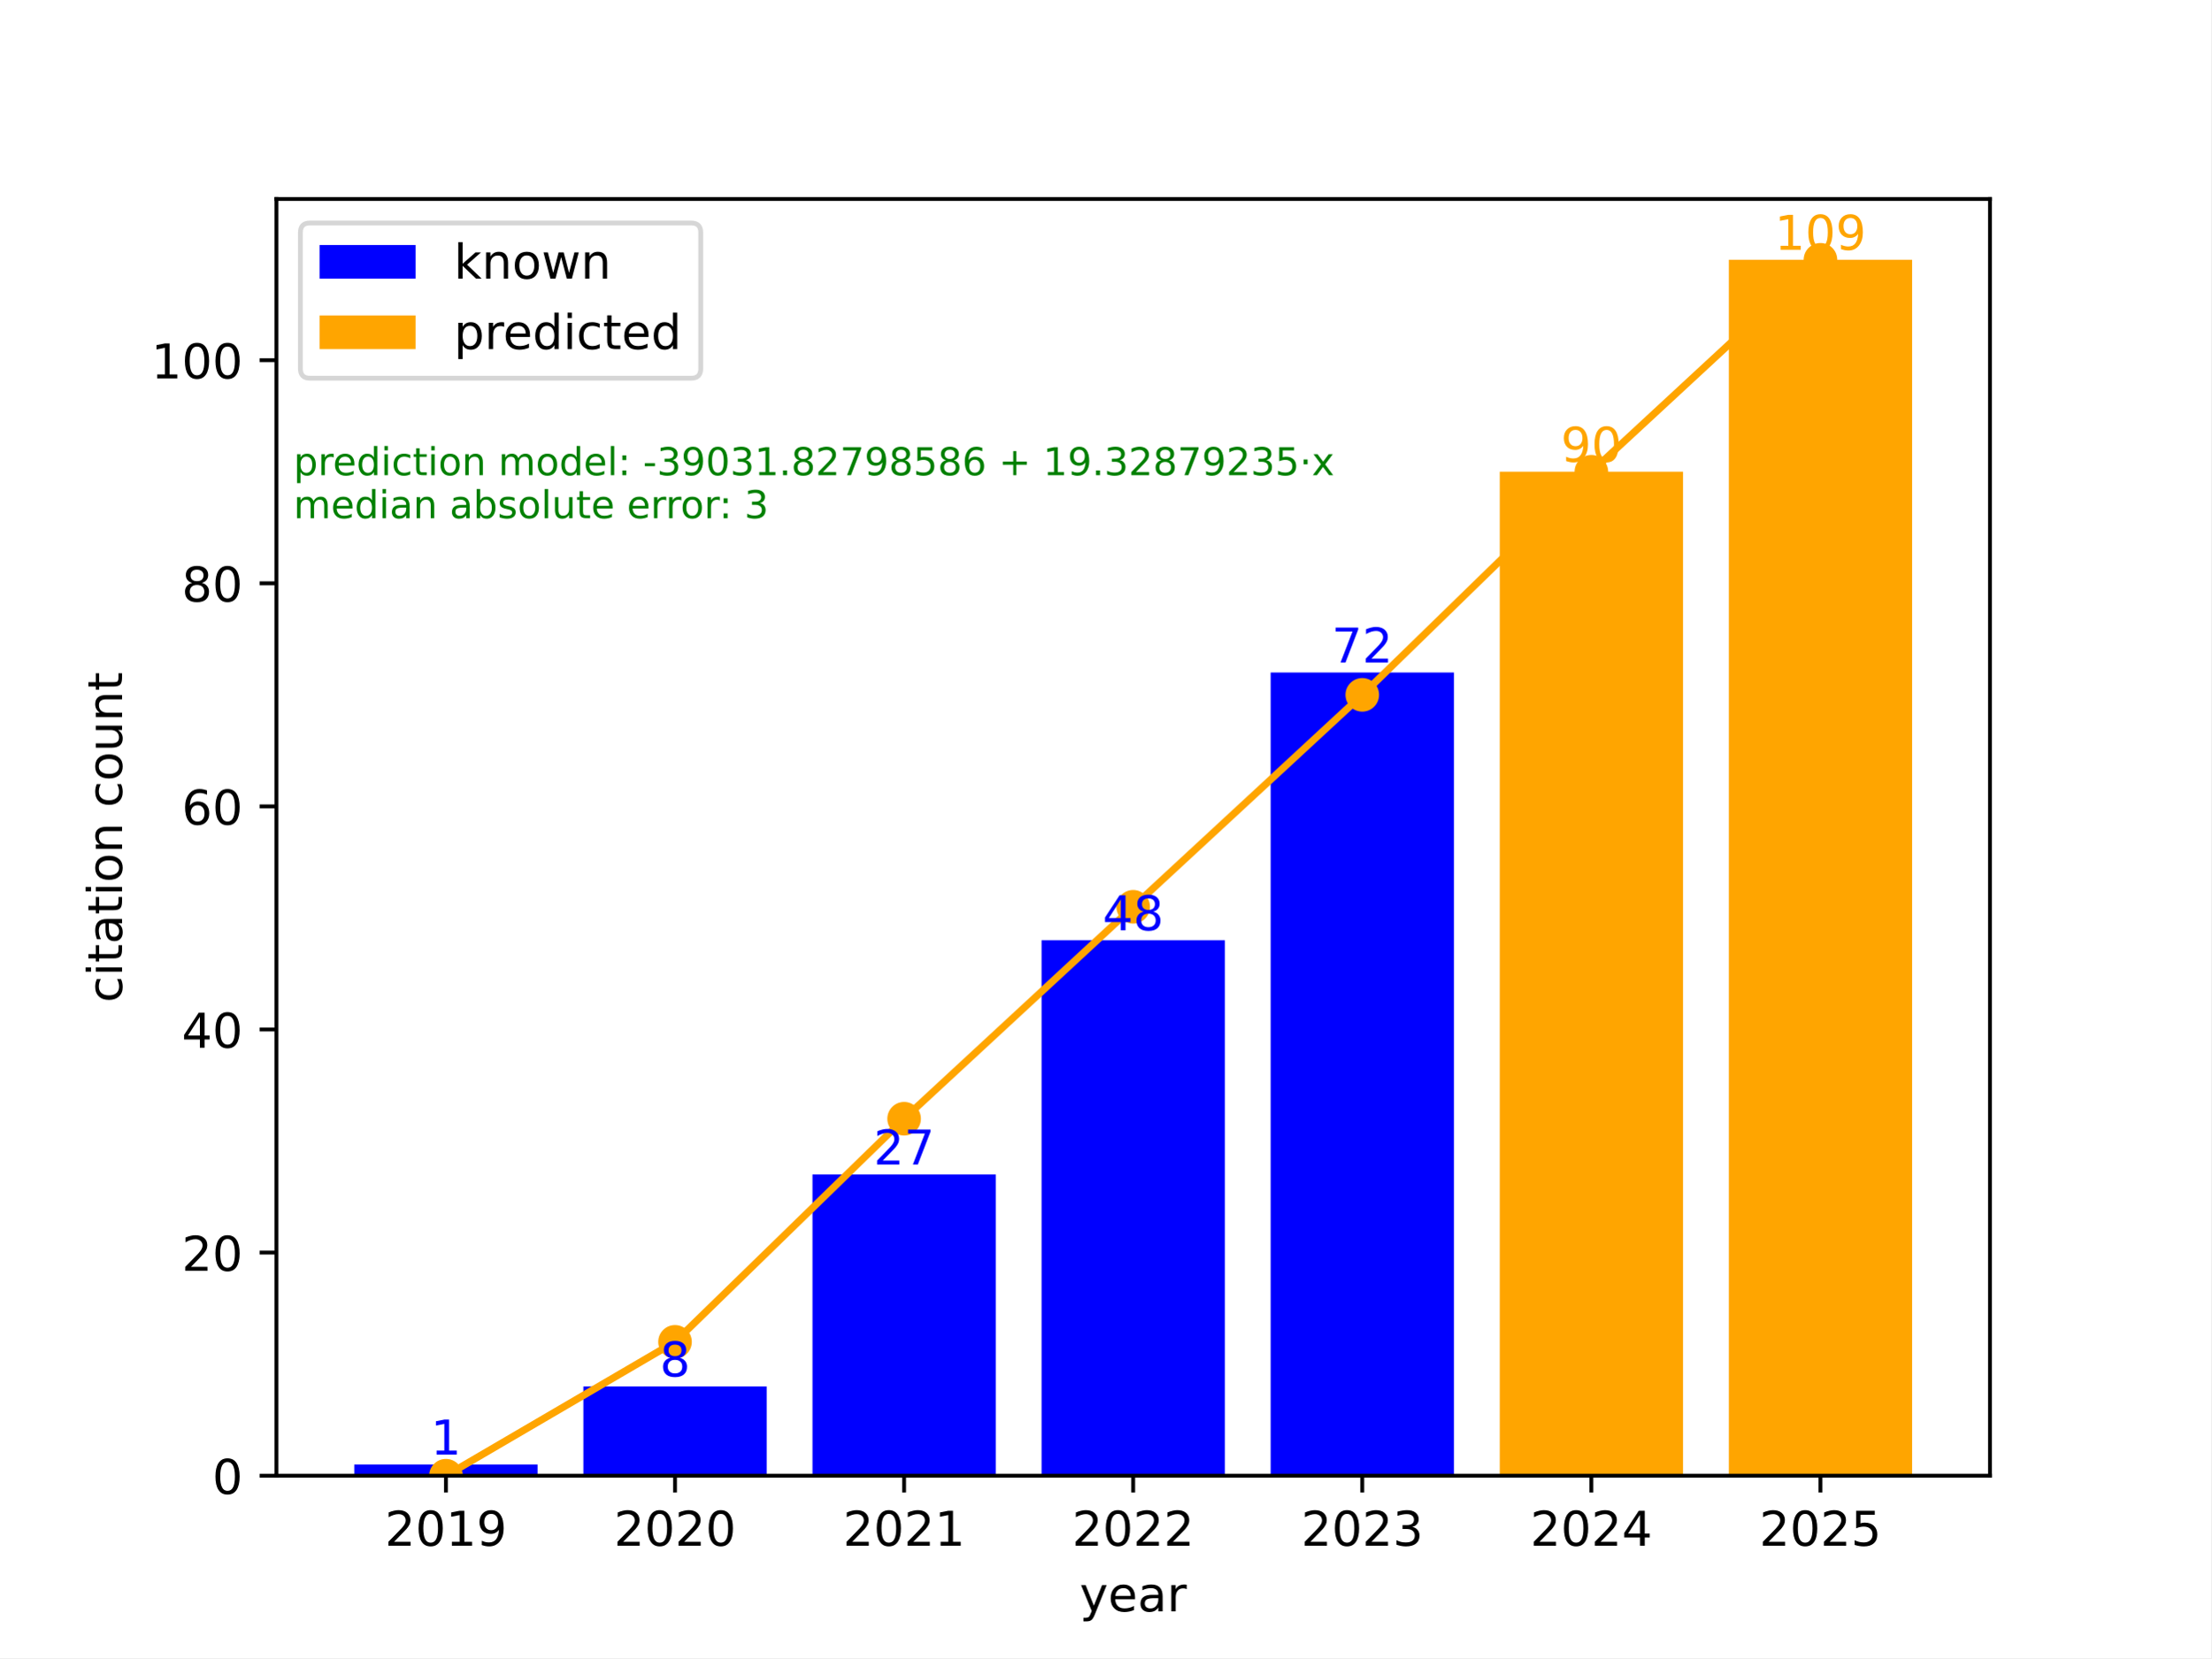
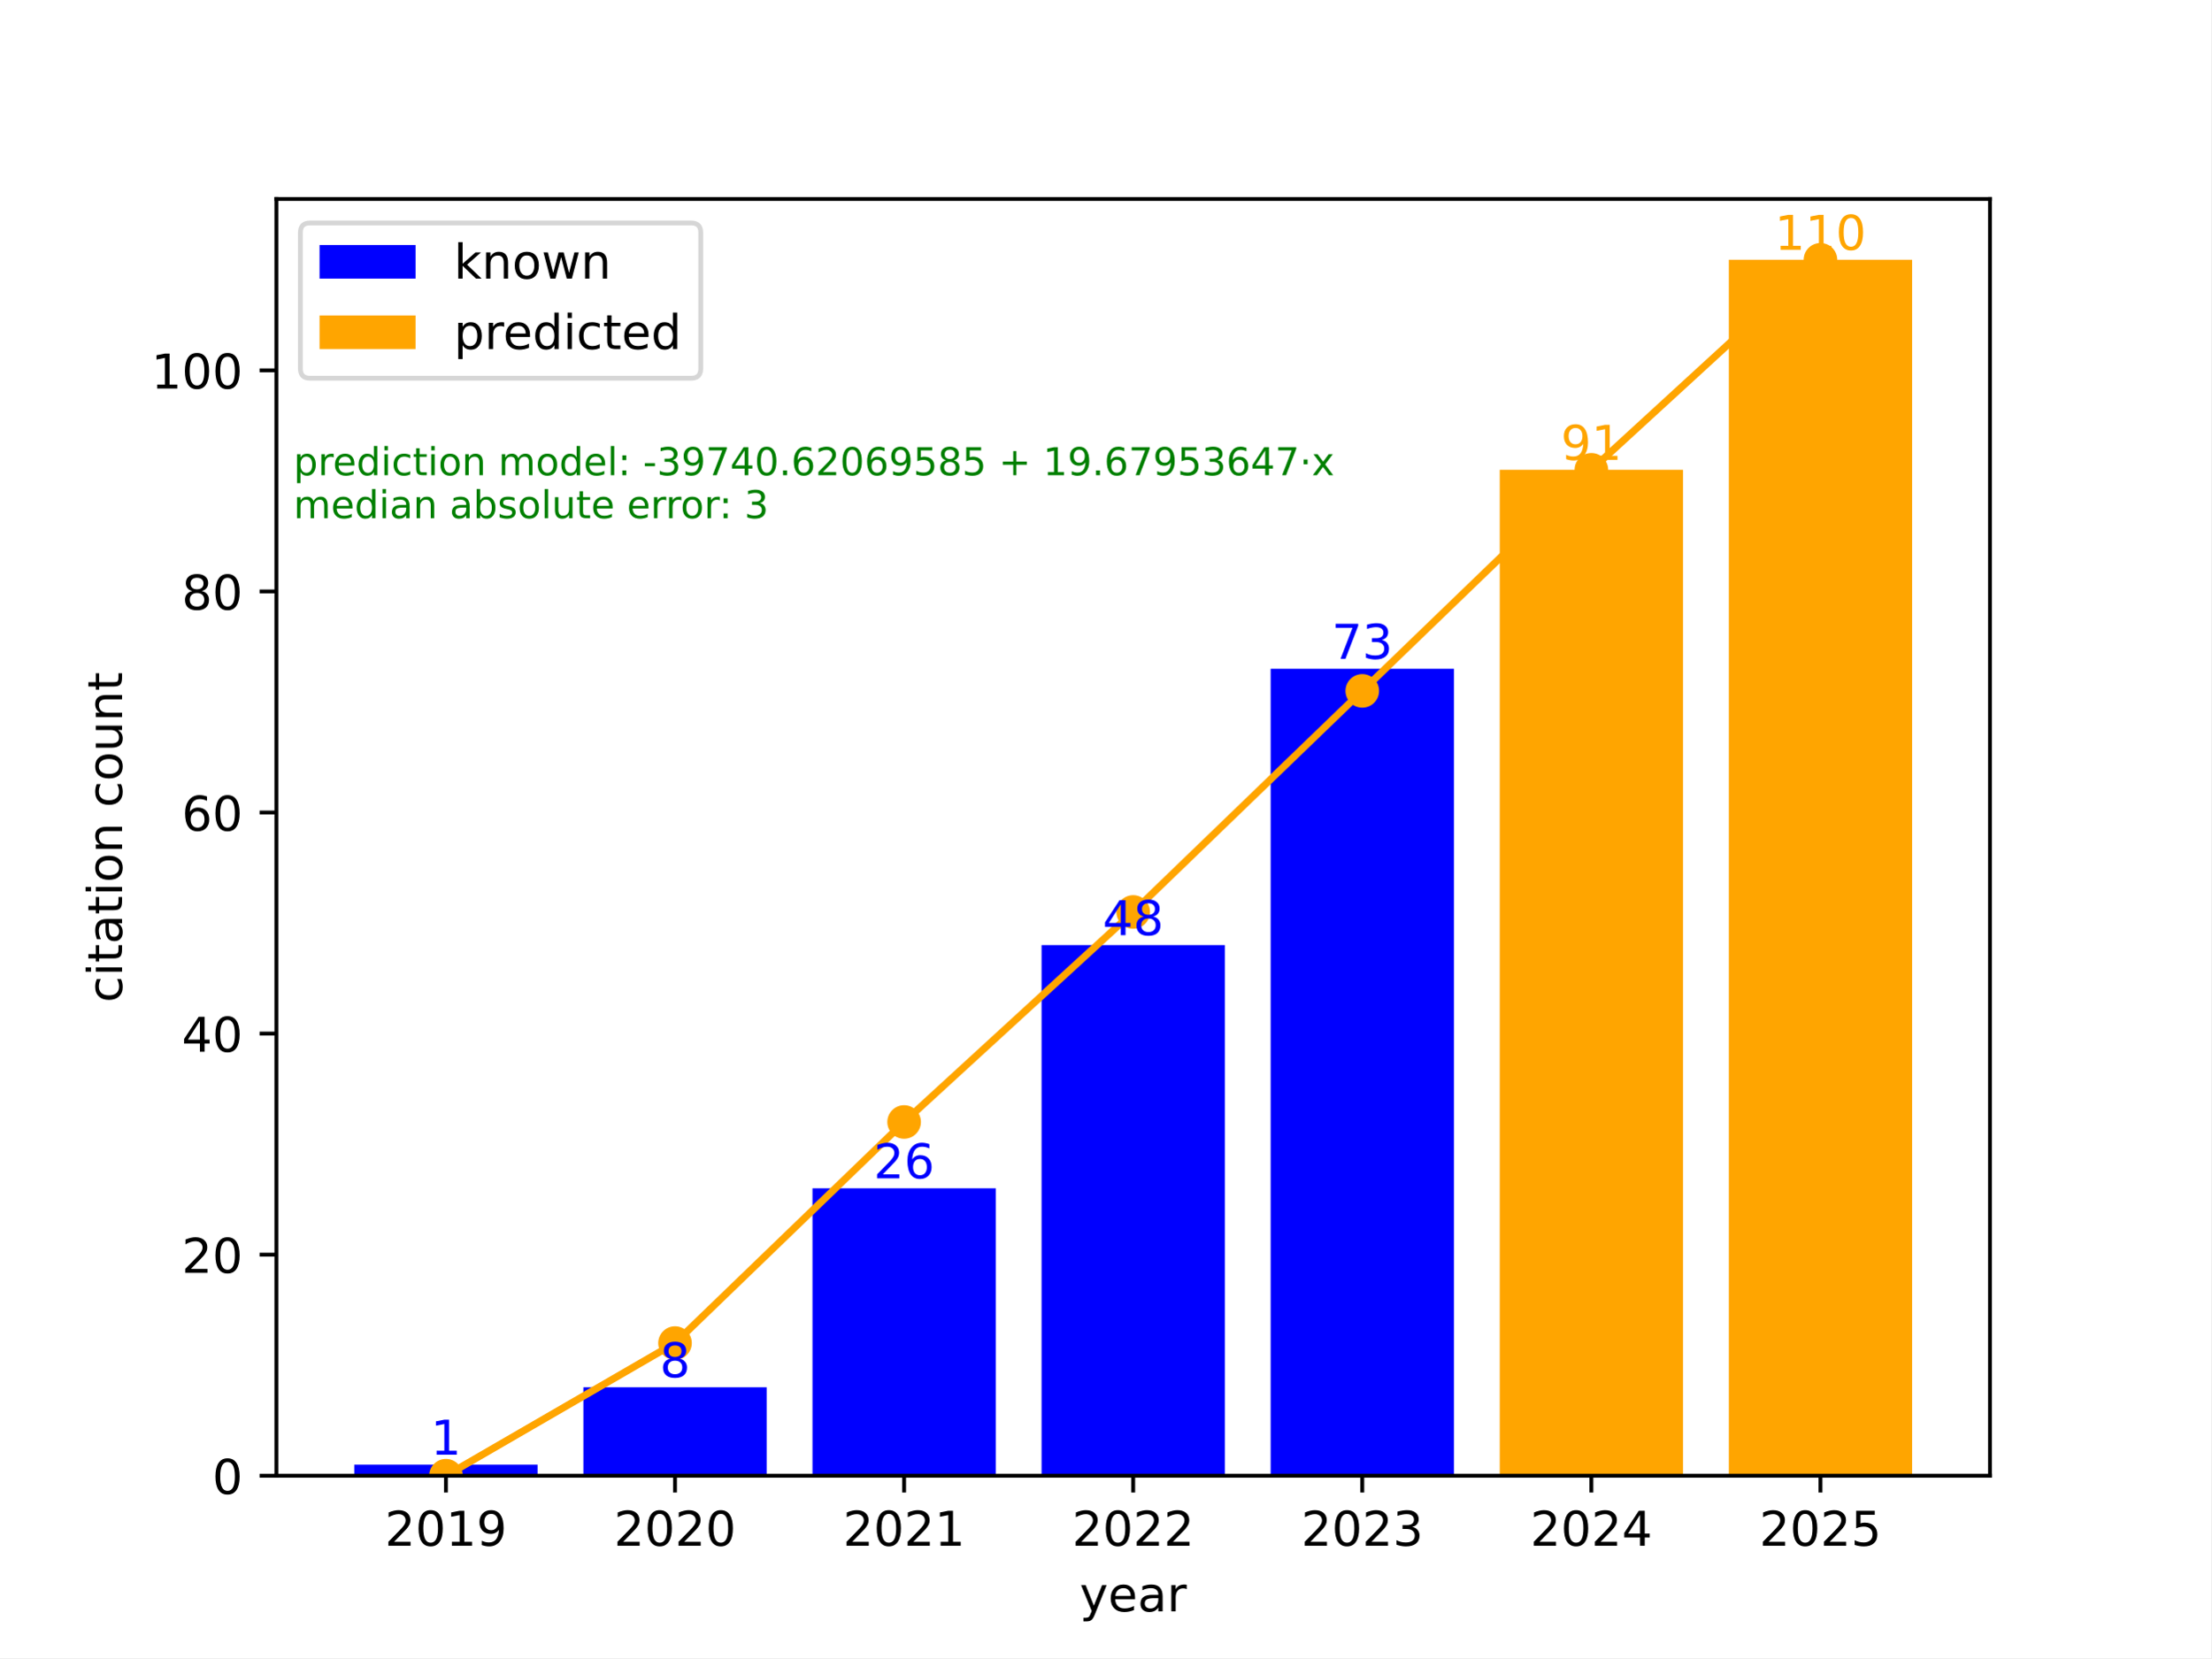
<svg xmlns="http://www.w3.org/2000/svg" xmlns:xlink="http://www.w3.org/1999/xlink" width="460.8pt" height="345.6pt" viewBox="0 0 460.8 345.6" version="1.1">
  <defs>
    <style type="text/css">*{stroke-linejoin: round; stroke-linecap: butt}</style>
  </defs>
  <g id="figure_1">
    <g id="patch_1">
      <path d="M 0 345.6  L 460.8 345.6  L 460.8 0  L 0 0  z " style="fill: #ffffff" />
    </g>
    <g id="axes_1">
      <g id="patch_2">
        <path d="M 57.6 307.584  L 414.72 307.584  L 414.72 41.472  L 57.6 41.472  z " style="fill: #ffffff" />
      </g>
      <g id="patch_3">
-         <path d="M 73.833 307.584  L 112.027 307.584  L 112.027 305.259  L 73.833 305.259  z " clip-path="url(#pd6f306b733)" style="fill: #0000ff" />
+         <path d="M 73.833 307.584  L 112.027 307.584  L 112.027 305.28  L 73.833 305.28  z " clip-path="url(#p1e20d4cf5f)" style="fill: #0000ff" />
      </g>
      <g id="patch_4">
-         <path d="M 121.576 307.584  L 159.771 307.584  L 159.771 288.983  L 121.576 288.983  z " clip-path="url(#pd6f306b733)" style="fill: #0000ff" />
+         <path d="M 121.576 307.584  L 159.771 307.584  L 159.771 289.152  L 121.576 289.152  z " clip-path="url(#p1e20d4cf5f)" style="fill: #0000ff" />
      </g>
      <g id="patch_5">
-         <path d="M 169.319 307.584  L 207.514 307.584  L 207.514 244.805  L 169.319 244.805  z " clip-path="url(#pd6f306b733)" style="fill: #0000ff" />
+         <path d="M 169.319 307.584  L 207.514 307.584  L 207.514 247.68  L 169.319 247.68  z " clip-path="url(#p1e20d4cf5f)" style="fill: #0000ff" />
      </g>
      <g id="patch_6">
-         <path d="M 217.063 307.584  L 255.257 307.584  L 255.257 195.977  L 217.063 195.977  z " clip-path="url(#pd6f306b733)" style="fill: #0000ff" />
+         <path d="M 217.063 307.584  L 255.257 307.584  L 255.257 196.992  L 217.063 196.992  z " clip-path="url(#p1e20d4cf5f)" style="fill: #0000ff" />
      </g>
      <g id="patch_7">
-         <path d="M 264.806 307.584  L 303.001 307.584  L 303.001 140.174  L 264.806 140.174  z " clip-path="url(#pd6f306b733)" style="fill: #0000ff" />
+         <path d="M 264.806 307.584  L 303.001 307.584  L 303.001 139.392  L 264.806 139.392  z " clip-path="url(#p1e20d4cf5f)" style="fill: #0000ff" />
      </g>
      <g id="patch_8">
-         <path d="M 312.549 307.584  L 350.744 307.584  L 350.744 98.322  L 312.549 98.322  z " clip-path="url(#pd6f306b733)" style="fill: #ffa500" />
+         <path d="M 312.549 307.584  L 350.744 307.584  L 350.744 97.92  L 312.549 97.92  z " clip-path="url(#p1e20d4cf5f)" style="fill: #ffa500" />
      </g>
      <g id="patch_9">
-         <path d="M 360.293 307.584  L 398.487 307.584  L 398.487 54.144  L 360.293 54.144  z " clip-path="url(#pd6f306b733)" style="fill: #ffa500" />
+         <path d="M 360.293 307.584  L 398.487 307.584  L 398.487 54.144  L 360.293 54.144  z " clip-path="url(#p1e20d4cf5f)" style="fill: #ffa500" />
      </g>
      <g id="PathCollection_1">
        <defs>
-           <path id="m72370eea76" d="M 0 3  C 0.796 3 1.559 2.684 2.121 2.121  C 2.684 1.559 3 0.796 3 0  C 3 -0.796 2.684 -1.559 2.121 -2.121  C 1.559 -2.684 0.796 -3 0 -3  C -0.796 -3 -1.559 -2.684 -2.121 -2.121  C -2.684 -1.559 -3 -0.796 -3 0  C -3 0.796 -2.684 1.559 -2.121 2.121  C -1.559 2.684 -0.796 3 0 3  z " style="stroke: #ffa500" />
+           <path id="m27662191f9" d="M 0 3  C 0.796 3 1.559 2.684 2.121 2.121  C 2.684 1.559 3 0.796 3 0  C 3 -0.796 2.684 -1.559 2.121 -2.121  C 1.559 -2.684 0.796 -3 0 -3  C -0.796 -3 -1.559 -2.684 -2.121 -2.121  C -2.684 -1.559 -3 -0.796 -3 0  C -3 0.796 -2.684 1.559 -2.121 2.121  C -1.559 2.684 -0.796 3 0 3  z " style="stroke: #ffa500" />
        </defs>
-         <g clip-path="url(#pd6f306b733)">
-           <use xlink:href="#m72370eea76" x="92.93" y="307.584" style="fill: #ffa500; stroke: #ffa500" />
-           <use xlink:href="#m72370eea76" x="140.673" y="279.682" style="fill: #ffa500; stroke: #ffa500" />
-           <use xlink:href="#m72370eea76" x="188.417" y="233.18" style="fill: #ffa500; stroke: #ffa500" />
-           <use xlink:href="#m72370eea76" x="236.16" y="189.002" style="fill: #ffa500; stroke: #ffa500" />
-           <use xlink:href="#m72370eea76" x="283.903" y="144.824" style="fill: #ffa500; stroke: #ffa500" />
-           <use xlink:href="#m72370eea76" x="331.647" y="98.322" style="fill: #ffa500; stroke: #ffa500" />
-           <use xlink:href="#m72370eea76" x="379.39" y="54.144" style="fill: #ffa500; stroke: #ffa500" />
+         <g clip-path="url(#p1e20d4cf5f)">
+           <use xlink:href="#m27662191f9" x="92.93" y="307.584" style="fill: #ffa500; stroke: #ffa500" />
+           <use xlink:href="#m27662191f9" x="140.673" y="279.936" style="fill: #ffa500; stroke: #ffa500" />
+           <use xlink:href="#m27662191f9" x="188.417" y="233.856" style="fill: #ffa500; stroke: #ffa500" />
+           <use xlink:href="#m27662191f9" x="236.16" y="190.08" style="fill: #ffa500; stroke: #ffa500" />
+           <use xlink:href="#m27662191f9" x="283.903" y="144" style="fill: #ffa500; stroke: #ffa500" />
+           <use xlink:href="#m27662191f9" x="331.647" y="97.92" style="fill: #ffa500; stroke: #ffa500" />
+           <use xlink:href="#m27662191f9" x="379.39" y="54.144" style="fill: #ffa500; stroke: #ffa500" />
        </g>
      </g>
      <g id="matplotlib.axis_1">
        <g id="xtick_1">
          <g id="line2d_1">
            <defs>
-               <path id="m2188c0ad9b" d="M 0 0  L 0 3.5  " style="stroke: #000000; stroke-width: 0.8" />
+               <path id="m9b0acb7025" d="M 0 0  L 0 3.5  " style="stroke: #000000; stroke-width: 0.8" />
            </defs>
            <g>
-               <use xlink:href="#m2188c0ad9b" x="92.93" y="307.584" style="stroke: #000000; stroke-width: 0.8" />
+               <use xlink:href="#m9b0acb7025" x="92.93" y="307.584" style="stroke: #000000; stroke-width: 0.8" />
            </g>
          </g>
          <g id="text_1">
            <g transform="translate(80.20505 322.1824) scale(0.1 -0.1)">
              <defs>
                <path id="DejaVuSans-32" d="M 1228 531  L 3431 531  L 3431 0  L 469 0  L 469 531  Q 828 903 1448 1529  Q 2069 2156 2228 2338  Q 2531 2678 2651 2914  Q 2772 3150 2772 3378  Q 2772 3750 2511 3984  Q 2250 4219 1831 4219  Q 1534 4219 1204 4116  Q 875 4013 500 3803  L 500 4441  Q 881 4594 1212 4672  Q 1544 4750 1819 4750  Q 2544 4750 2975 4387  Q 3406 4025 3406 3419  Q 3406 3131 3298 2873  Q 3191 2616 2906 2266  Q 2828 2175 2409 1742  Q 1991 1309 1228 531  z " transform="scale(0.015625)" />
                <path id="DejaVuSans-30" d="M 2034 4250  Q 1547 4250 1301 3770  Q 1056 3291 1056 2328  Q 1056 1369 1301 889  Q 1547 409 2034 409  Q 2525 409 2770 889  Q 3016 1369 3016 2328  Q 3016 3291 2770 3770  Q 2525 4250 2034 4250  z M 2034 4750  Q 2819 4750 3233 4129  Q 3647 3509 3647 2328  Q 3647 1150 3233 529  Q 2819 -91 2034 -91  Q 1250 -91 836 529  Q 422 1150 422 2328  Q 422 3509 836 4129  Q 1250 4750 2034 4750  z " transform="scale(0.015625)" />
                <path id="DejaVuSans-31" d="M 794 531  L 1825 531  L 1825 4091  L 703 3866  L 703 4441  L 1819 4666  L 2450 4666  L 2450 531  L 3481 531  L 3481 0  L 794 0  L 794 531  z " transform="scale(0.015625)" />
                <path id="DejaVuSans-39" d="M 703 97  L 703 672  Q 941 559 1184 500  Q 1428 441 1663 441  Q 2288 441 2617 861  Q 2947 1281 2994 2138  Q 2813 1869 2534 1725  Q 2256 1581 1919 1581  Q 1219 1581 811 2004  Q 403 2428 403 3163  Q 403 3881 828 4315  Q 1253 4750 1959 4750  Q 2769 4750 3195 4129  Q 3622 3509 3622 2328  Q 3622 1225 3098 567  Q 2575 -91 1691 -91  Q 1453 -91 1209 -44  Q 966 3 703 97  z M 1959 2075  Q 2384 2075 2632 2365  Q 2881 2656 2881 3163  Q 2881 3666 2632 3958  Q 2384 4250 1959 4250  Q 1534 4250 1286 3958  Q 1038 3666 1038 3163  Q 1038 2656 1286 2365  Q 1534 2075 1959 2075  z " transform="scale(0.015625)" />
              </defs>
              <use xlink:href="#DejaVuSans-32" />
              <use xlink:href="#DejaVuSans-30" x="63.623" />
              <use xlink:href="#DejaVuSans-31" x="127.246" />
              <use xlink:href="#DejaVuSans-39" x="190.869" />
            </g>
          </g>
        </g>
        <g id="xtick_2">
          <g id="line2d_2">
            <g>
-               <use xlink:href="#m2188c0ad9b" x="140.673" y="307.584" style="stroke: #000000; stroke-width: 0.8" />
+               <use xlink:href="#m9b0acb7025" x="140.673" y="307.584" style="stroke: #000000; stroke-width: 0.8" />
            </g>
          </g>
          <g id="text_2">
            <g transform="translate(127.9484 322.1824) scale(0.1 -0.1)">
              <use xlink:href="#DejaVuSans-32" />
              <use xlink:href="#DejaVuSans-30" x="63.623" />
              <use xlink:href="#DejaVuSans-32" x="127.246" />
              <use xlink:href="#DejaVuSans-30" x="190.869" />
            </g>
          </g>
        </g>
        <g id="xtick_3">
          <g id="line2d_3">
            <g>
-               <use xlink:href="#m2188c0ad9b" x="188.417" y="307.584" style="stroke: #000000; stroke-width: 0.8" />
+               <use xlink:href="#m9b0acb7025" x="188.417" y="307.584" style="stroke: #000000; stroke-width: 0.8" />
            </g>
          </g>
          <g id="text_3">
            <g transform="translate(175.6917 322.1824) scale(0.1 -0.1)">
              <use xlink:href="#DejaVuSans-32" />
              <use xlink:href="#DejaVuSans-30" x="63.623" />
              <use xlink:href="#DejaVuSans-32" x="127.246" />
              <use xlink:href="#DejaVuSans-31" x="190.869" />
            </g>
          </g>
        </g>
        <g id="xtick_4">
          <g id="line2d_4">
            <g>
-               <use xlink:href="#m2188c0ad9b" x="236.16" y="307.584" style="stroke: #000000; stroke-width: 0.8" />
+               <use xlink:href="#m9b0acb7025" x="236.16" y="307.584" style="stroke: #000000; stroke-width: 0.8" />
            </g>
          </g>
          <g id="text_4">
            <g transform="translate(223.435 322.1824) scale(0.1 -0.1)">
              <use xlink:href="#DejaVuSans-32" />
              <use xlink:href="#DejaVuSans-30" x="63.623" />
              <use xlink:href="#DejaVuSans-32" x="127.246" />
              <use xlink:href="#DejaVuSans-32" x="190.869" />
            </g>
          </g>
        </g>
        <g id="xtick_5">
          <g id="line2d_5">
            <g>
-               <use xlink:href="#m2188c0ad9b" x="283.903" y="307.584" style="stroke: #000000; stroke-width: 0.8" />
+               <use xlink:href="#m9b0acb7025" x="283.903" y="307.584" style="stroke: #000000; stroke-width: 0.8" />
            </g>
          </g>
          <g id="text_5">
            <g transform="translate(271.1783 322.1824) scale(0.1 -0.1)">
              <defs>
                <path id="DejaVuSans-33" d="M 2597 2516  Q 3050 2419 3304 2112  Q 3559 1806 3559 1356  Q 3559 666 3084 287  Q 2609 -91 1734 -91  Q 1441 -91 1130 -33  Q 819 25 488 141  L 488 750  Q 750 597 1062 519  Q 1375 441 1716 441  Q 2309 441 2620 675  Q 2931 909 2931 1356  Q 2931 1769 2642 2001  Q 2353 2234 1838 2234  L 1294 2234  L 1294 2753  L 1863 2753  Q 2328 2753 2575 2939  Q 2822 3125 2822 3475  Q 2822 3834 2567 4026  Q 2313 4219 1838 4219  Q 1578 4219 1281 4162  Q 984 4106 628 3988  L 628 4550  Q 988 4650 1302 4700  Q 1616 4750 1894 4750  Q 2613 4750 3031 4423  Q 3450 4097 3450 3541  Q 3450 3153 3228 2886  Q 3006 2619 2597 2516  z " transform="scale(0.015625)" />
              </defs>
              <use xlink:href="#DejaVuSans-32" />
              <use xlink:href="#DejaVuSans-30" x="63.623" />
              <use xlink:href="#DejaVuSans-32" x="127.246" />
              <use xlink:href="#DejaVuSans-33" x="190.869" />
            </g>
          </g>
        </g>
        <g id="xtick_6">
          <g id="line2d_6">
            <g>
-               <use xlink:href="#m2188c0ad9b" x="331.647" y="307.584" style="stroke: #000000; stroke-width: 0.8" />
+               <use xlink:href="#m9b0acb7025" x="331.647" y="307.584" style="stroke: #000000; stroke-width: 0.8" />
            </g>
          </g>
          <g id="text_6">
            <g transform="translate(318.9216 322.1824) scale(0.1 -0.1)">
              <defs>
                <path id="DejaVuSans-34" d="M 2419 4116  L 825 1625  L 2419 1625  L 2419 4116  z M 2253 4666  L 3047 4666  L 3047 1625  L 3713 1625  L 3713 1100  L 3047 1100  L 3047 0  L 2419 0  L 2419 1100  L 313 1100  L 313 1709  L 2253 4666  z " transform="scale(0.015625)" />
              </defs>
              <use xlink:href="#DejaVuSans-32" />
              <use xlink:href="#DejaVuSans-30" x="63.623" />
              <use xlink:href="#DejaVuSans-32" x="127.246" />
              <use xlink:href="#DejaVuSans-34" x="190.869" />
            </g>
          </g>
        </g>
        <g id="xtick_7">
          <g id="line2d_7">
            <g>
-               <use xlink:href="#m2188c0ad9b" x="379.39" y="307.584" style="stroke: #000000; stroke-width: 0.8" />
+               <use xlink:href="#m9b0acb7025" x="379.39" y="307.584" style="stroke: #000000; stroke-width: 0.8" />
            </g>
          </g>
          <g id="text_7">
            <g transform="translate(366.6649 322.1824) scale(0.1 -0.1)">
              <defs>
                <path id="DejaVuSans-35" d="M 691 4666  L 3169 4666  L 3169 4134  L 1269 4134  L 1269 2991  Q 1406 3038 1543 3061  Q 1681 3084 1819 3084  Q 2600 3084 3056 2656  Q 3513 2228 3513 1497  Q 3513 744 3044 326  Q 2575 -91 1722 -91  Q 1428 -91 1123 -41  Q 819 9 494 109  L 494 744  Q 775 591 1075 516  Q 1375 441 1709 441  Q 2250 441 2565 725  Q 2881 1009 2881 1497  Q 2881 1984 2565 2268  Q 2250 2553 1709 2553  Q 1456 2553 1204 2497  Q 953 2441 691 2322  L 691 4666  z " transform="scale(0.015625)" />
              </defs>
              <use xlink:href="#DejaVuSans-32" />
              <use xlink:href="#DejaVuSans-30" x="63.623" />
              <use xlink:href="#DejaVuSans-32" x="127.246" />
              <use xlink:href="#DejaVuSans-35" x="190.869" />
            </g>
          </g>
        </g>
        <g id="text_8">
          <g transform="translate(225.0045 335.8606) scale(0.1 -0.1)">
            <defs>
              <path id="DejaVuSans-79" d="M 2059 -325  Q 1816 -950 1584 -1140  Q 1353 -1331 966 -1331  L 506 -1331  L 506 -850  L 844 -850  Q 1081 -850 1212 -737  Q 1344 -625 1503 -206  L 1606 56  L 191 3500  L 800 3500  L 1894 763  L 2988 3500  L 3597 3500  L 2059 -325  z " transform="scale(0.015625)" />
              <path id="DejaVuSans-65" d="M 3597 1894  L 3597 1613  L 953 1613  Q 991 1019 1311 708  Q 1631 397 2203 397  Q 2534 397 2845 478  Q 3156 559 3463 722  L 3463 178  Q 3153 47 2828 -22  Q 2503 -91 2169 -91  Q 1331 -91 842 396  Q 353 884 353 1716  Q 353 2575 817 3079  Q 1281 3584 2069 3584  Q 2775 3584 3186 3129  Q 3597 2675 3597 1894  z M 3022 2063  Q 3016 2534 2758 2815  Q 2500 3097 2075 3097  Q 1594 3097 1305 2825  Q 1016 2553 972 2059  L 3022 2063  z " transform="scale(0.015625)" />
              <path id="DejaVuSans-61" d="M 2194 1759  Q 1497 1759 1228 1600  Q 959 1441 959 1056  Q 959 750 1161 570  Q 1363 391 1709 391  Q 2188 391 2477 730  Q 2766 1069 2766 1631  L 2766 1759  L 2194 1759  z M 3341 1997  L 3341 0  L 2766 0  L 2766 531  Q 2569 213 2275 61  Q 1981 -91 1556 -91  Q 1019 -91 701 211  Q 384 513 384 1019  Q 384 1609 779 1909  Q 1175 2209 1959 2209  L 2766 2209  L 2766 2266  Q 2766 2663 2505 2880  Q 2244 3097 1772 3097  Q 1472 3097 1187 3025  Q 903 2953 641 2809  L 641 3341  Q 956 3463 1253 3523  Q 1550 3584 1831 3584  Q 2591 3584 2966 3190  Q 3341 2797 3341 1997  z " transform="scale(0.015625)" />
              <path id="DejaVuSans-72" d="M 2631 2963  Q 2534 3019 2420 3045  Q 2306 3072 2169 3072  Q 1681 3072 1420 2755  Q 1159 2438 1159 1844  L 1159 0  L 581 0  L 581 3500  L 1159 3500  L 1159 2956  Q 1341 3275 1631 3429  Q 1922 3584 2338 3584  Q 2397 3584 2469 3576  Q 2541 3569 2628 3553  L 2631 2963  z " transform="scale(0.015625)" />
            </defs>
            <use xlink:href="#DejaVuSans-79" />
            <use xlink:href="#DejaVuSans-65" x="59.18" />
            <use xlink:href="#DejaVuSans-61" x="120.703" />
            <use xlink:href="#DejaVuSans-72" x="181.982" />
          </g>
        </g>
      </g>
      <g id="matplotlib.axis_2">
        <g id="ytick_1">
          <g id="line2d_8">
            <defs>
-               <path id="m1ec12e93a5" d="M 0 0  L -3.5 0  " style="stroke: #000000; stroke-width: 0.8" />
+               <path id="mfcc739444a" d="M 0 0  L -3.5 0  " style="stroke: #000000; stroke-width: 0.8" />
            </defs>
            <g>
-               <use xlink:href="#m1ec12e93a5" x="57.6" y="307.584" style="stroke: #000000; stroke-width: 0.8" />
+               <use xlink:href="#mfcc739444a" x="57.6" y="307.584" style="stroke: #000000; stroke-width: 0.8" />
            </g>
          </g>
          <g id="text_9">
            <g transform="translate(44.2375 311.3832) scale(0.1 -0.1)">
              <use xlink:href="#DejaVuSans-30" />
            </g>
          </g>
        </g>
        <g id="ytick_2">
          <g id="line2d_9">
            <g>
-               <use xlink:href="#m1ec12e93a5" x="57.6" y="261.081" style="stroke: #000000; stroke-width: 0.8" />
+               <use xlink:href="#mfcc739444a" x="57.6" y="261.504" style="stroke: #000000; stroke-width: 0.8" />
            </g>
          </g>
          <g id="text_10">
-             <g transform="translate(37.875 264.8805) scale(0.1 -0.1)">
+             <g transform="translate(37.875 265.3032) scale(0.1 -0.1)">
              <use xlink:href="#DejaVuSans-32" />
              <use xlink:href="#DejaVuSans-30" x="63.623" />
            </g>
          </g>
        </g>
        <g id="ytick_3">
          <g id="line2d_10">
            <g>
-               <use xlink:href="#m1ec12e93a5" x="57.6" y="214.578" style="stroke: #000000; stroke-width: 0.8" />
+               <use xlink:href="#mfcc739444a" x="57.6" y="215.424" style="stroke: #000000; stroke-width: 0.8" />
            </g>
          </g>
          <g id="text_11">
-             <g transform="translate(37.875 218.3777) scale(0.1 -0.1)">
+             <g transform="translate(37.875 219.2232) scale(0.1 -0.1)">
              <use xlink:href="#DejaVuSans-34" />
              <use xlink:href="#DejaVuSans-30" x="63.623" />
            </g>
          </g>
        </g>
        <g id="ytick_4">
          <g id="line2d_11">
            <g>
-               <use xlink:href="#m1ec12e93a5" x="57.6" y="168.076" style="stroke: #000000; stroke-width: 0.8" />
+               <use xlink:href="#mfcc739444a" x="57.6" y="169.344" style="stroke: #000000; stroke-width: 0.8" />
            </g>
          </g>
          <g id="text_12">
-             <g transform="translate(37.875 171.875) scale(0.1 -0.1)">
+             <g transform="translate(37.875 173.1432) scale(0.1 -0.1)">
              <defs>
                <path id="DejaVuSans-36" d="M 2113 2584  Q 1688 2584 1439 2293  Q 1191 2003 1191 1497  Q 1191 994 1439 701  Q 1688 409 2113 409  Q 2538 409 2786 701  Q 3034 994 3034 1497  Q 3034 2003 2786 2293  Q 2538 2584 2113 2584  z M 3366 4563  L 3366 3988  Q 3128 4100 2886 4159  Q 2644 4219 2406 4219  Q 1781 4219 1451 3797  Q 1122 3375 1075 2522  Q 1259 2794 1537 2939  Q 1816 3084 2150 3084  Q 2853 3084 3261 2657  Q 3669 2231 3669 1497  Q 3669 778 3244 343  Q 2819 -91 2113 -91  Q 1303 -91 875 529  Q 447 1150 447 2328  Q 447 3434 972 4092  Q 1497 4750 2381 4750  Q 2619 4750 2861 4703  Q 3103 4656 3366 4563  z " transform="scale(0.015625)" />
              </defs>
              <use xlink:href="#DejaVuSans-36" />
              <use xlink:href="#DejaVuSans-30" x="63.623" />
            </g>
          </g>
        </g>
        <g id="ytick_5">
          <g id="line2d_12">
            <g>
-               <use xlink:href="#m1ec12e93a5" x="57.6" y="121.573" style="stroke: #000000; stroke-width: 0.8" />
+               <use xlink:href="#mfcc739444a" x="57.6" y="123.264" style="stroke: #000000; stroke-width: 0.8" />
            </g>
          </g>
          <g id="text_13">
-             <g transform="translate(37.875 125.3722) scale(0.1 -0.1)">
+             <g transform="translate(37.875 127.0632) scale(0.1 -0.1)">
              <defs>
                <path id="DejaVuSans-38" d="M 2034 2216  Q 1584 2216 1326 1975  Q 1069 1734 1069 1313  Q 1069 891 1326 650  Q 1584 409 2034 409  Q 2484 409 2743 651  Q 3003 894 3003 1313  Q 3003 1734 2745 1975  Q 2488 2216 2034 2216  z M 1403 2484  Q 997 2584 770 2862  Q 544 3141 544 3541  Q 544 4100 942 4425  Q 1341 4750 2034 4750  Q 2731 4750 3128 4425  Q 3525 4100 3525 3541  Q 3525 3141 3298 2862  Q 3072 2584 2669 2484  Q 3125 2378 3379 2068  Q 3634 1759 3634 1313  Q 3634 634 3220 271  Q 2806 -91 2034 -91  Q 1263 -91 848 271  Q 434 634 434 1313  Q 434 1759 690 2068  Q 947 2378 1403 2484  z M 1172 3481  Q 1172 3119 1398 2916  Q 1625 2713 2034 2713  Q 2441 2713 2670 2916  Q 2900 3119 2900 3481  Q 2900 3844 2670 4047  Q 2441 4250 2034 4250  Q 1625 4250 1398 4047  Q 1172 3844 1172 3481  z " transform="scale(0.015625)" />
              </defs>
              <use xlink:href="#DejaVuSans-38" />
              <use xlink:href="#DejaVuSans-30" x="63.623" />
            </g>
          </g>
        </g>
        <g id="ytick_6">
          <g id="line2d_13">
            <g>
-               <use xlink:href="#m1ec12e93a5" x="57.6" y="75.07" style="stroke: #000000; stroke-width: 0.8" />
+               <use xlink:href="#mfcc739444a" x="57.6" y="77.184" style="stroke: #000000; stroke-width: 0.8" />
            </g>
          </g>
          <g id="text_14">
-             <g transform="translate(31.5125 78.86946) scale(0.1 -0.1)">
+             <g transform="translate(31.5125 80.98322) scale(0.1 -0.1)">
              <use xlink:href="#DejaVuSans-31" />
              <use xlink:href="#DejaVuSans-30" x="63.623" />
              <use xlink:href="#DejaVuSans-30" x="127.246" />
            </g>
          </g>
        </g>
        <g id="text_15">
          <g transform="translate(25.43281 208.9632) rotate(-90) scale(0.1 -0.1)">
            <defs>
              <path id="DejaVuSans-63" d="M 3122 3366  L 3122 2828  Q 2878 2963 2633 3030  Q 2388 3097 2138 3097  Q 1578 3097 1268 2742  Q 959 2388 959 1747  Q 959 1106 1268 751  Q 1578 397 2138 397  Q 2388 397 2633 464  Q 2878 531 3122 666  L 3122 134  Q 2881 22 2623 -34  Q 2366 -91 2075 -91  Q 1284 -91 818 406  Q 353 903 353 1747  Q 353 2603 823 3093  Q 1294 3584 2113 3584  Q 2378 3584 2631 3529  Q 2884 3475 3122 3366  z " transform="scale(0.015625)" />
              <path id="DejaVuSans-69" d="M 603 3500  L 1178 3500  L 1178 0  L 603 0  L 603 3500  z M 603 4863  L 1178 4863  L 1178 4134  L 603 4134  L 603 4863  z " transform="scale(0.015625)" />
              <path id="DejaVuSans-74" d="M 1172 4494  L 1172 3500  L 2356 3500  L 2356 3053  L 1172 3053  L 1172 1153  Q 1172 725 1289 603  Q 1406 481 1766 481  L 2356 481  L 2356 0  L 1766 0  Q 1100 0 847 248  Q 594 497 594 1153  L 594 3053  L 172 3053  L 172 3500  L 594 3500  L 594 4494  L 1172 4494  z " transform="scale(0.015625)" />
              <path id="DejaVuSans-6f" d="M 1959 3097  Q 1497 3097 1228 2736  Q 959 2375 959 1747  Q 959 1119 1226 758  Q 1494 397 1959 397  Q 2419 397 2687 759  Q 2956 1122 2956 1747  Q 2956 2369 2687 2733  Q 2419 3097 1959 3097  z M 1959 3584  Q 2709 3584 3137 3096  Q 3566 2609 3566 1747  Q 3566 888 3137 398  Q 2709 -91 1959 -91  Q 1206 -91 779 398  Q 353 888 353 1747  Q 353 2609 779 3096  Q 1206 3584 1959 3584  z " transform="scale(0.015625)" />
              <path id="DejaVuSans-6e" d="M 3513 2113  L 3513 0  L 2938 0  L 2938 2094  Q 2938 2591 2744 2837  Q 2550 3084 2163 3084  Q 1697 3084 1428 2787  Q 1159 2491 1159 1978  L 1159 0  L 581 0  L 581 3500  L 1159 3500  L 1159 2956  Q 1366 3272 1645 3428  Q 1925 3584 2291 3584  Q 2894 3584 3203 3211  Q 3513 2838 3513 2113  z " transform="scale(0.015625)" />
              <path id="DejaVuSans-20" transform="scale(0.015625)" />
              <path id="DejaVuSans-75" d="M 544 1381  L 544 3500  L 1119 3500  L 1119 1403  Q 1119 906 1312 657  Q 1506 409 1894 409  Q 2359 409 2629 706  Q 2900 1003 2900 1516  L 2900 3500  L 3475 3500  L 3475 0  L 2900 0  L 2900 538  Q 2691 219 2414 64  Q 2138 -91 1772 -91  Q 1169 -91 856 284  Q 544 659 544 1381  z M 1991 3584  L 1991 3584  z " transform="scale(0.015625)" />
            </defs>
            <use xlink:href="#DejaVuSans-63" />
            <use xlink:href="#DejaVuSans-69" x="54.98" />
            <use xlink:href="#DejaVuSans-74" x="82.764" />
            <use xlink:href="#DejaVuSans-61" x="121.973" />
            <use xlink:href="#DejaVuSans-74" x="183.252" />
            <use xlink:href="#DejaVuSans-69" x="222.461" />
            <use xlink:href="#DejaVuSans-6f" x="250.244" />
            <use xlink:href="#DejaVuSans-6e" x="311.426" />
            <use xlink:href="#DejaVuSans-20" x="374.805" />
            <use xlink:href="#DejaVuSans-63" x="406.592" />
            <use xlink:href="#DejaVuSans-6f" x="461.572" />
            <use xlink:href="#DejaVuSans-75" x="522.754" />
            <use xlink:href="#DejaVuSans-6e" x="586.133" />
            <use xlink:href="#DejaVuSans-74" x="649.512" />
          </g>
        </g>
      </g>
      <g id="line2d_14">
-         <path d="M 92.93 307.584  L 140.673 279.682  L 188.417 233.18  L 236.16 189.002  L 283.903 144.824  L 331.647 98.322  L 379.39 54.144  " clip-path="url(#pd6f306b733)" style="fill: none; stroke: #ffa500; stroke-width: 1.5; stroke-linecap: square" />
+         <path d="M 92.93 307.584  L 140.673 279.936  L 188.417 233.856  L 236.16 190.08  L 283.903 144  L 331.647 97.92  L 379.39 54.144  " clip-path="url(#p1e20d4cf5f)" style="fill: none; stroke: #ffa500; stroke-width: 1.5; stroke-linecap: square" />
      </g>
      <g id="patch_10">
        <path d="M 57.6 307.584  L 57.6 41.472  " style="fill: none; stroke: #000000; stroke-width: 0.8; stroke-linejoin: miter; stroke-linecap: square" />
      </g>
      <g id="patch_11">
        <path d="M 414.72 307.584  L 414.72 41.472  " style="fill: none; stroke: #000000; stroke-width: 0.8; stroke-linejoin: miter; stroke-linecap: square" />
      </g>
      <g id="patch_12">
        <path d="M 57.6 307.584  L 414.72 307.584  " style="fill: none; stroke: #000000; stroke-width: 0.8; stroke-linejoin: miter; stroke-linecap: square" />
      </g>
      <g id="patch_13">
        <path d="M 57.6 41.472  L 414.72 41.472  " style="fill: none; stroke: #000000; stroke-width: 0.8; stroke-linejoin: miter; stroke-linecap: square" />
      </g>
      <g id="text_16">
-         <g style="fill: #0000ff" transform="translate(89.7488 303.1792) scale(0.1 -0.1)">
+         <g style="fill: #0000ff" transform="translate(89.7488 303.2003) scale(0.1 -0.1)">
          <use xlink:href="#DejaVuSans-31" />
        </g>
      </g>
      <g id="text_17">
-         <g style="fill: #0000ff" transform="translate(137.4921 286.9032) scale(0.1 -0.1)">
+         <g style="fill: #0000ff" transform="translate(137.4921 287.0723) scale(0.1 -0.1)">
          <use xlink:href="#DejaVuSans-38" />
        </g>
      </g>
      <g id="text_18">
-         <g style="fill: #0000ff" transform="translate(182.0542 242.7256) scale(0.1 -0.1)">
+         <g style="fill: #0000ff" transform="translate(182.0542 245.6003) scale(0.1 -0.1)">
+           <use xlink:href="#DejaVuSans-32" />
+           <use xlink:href="#DejaVuSans-36" x="63.623" />
+         </g>
+       </g>
+       <g id="text_19">
+         <g style="fill: #0000ff" transform="translate(229.7975 194.9123) scale(0.1 -0.1)">
+           <use xlink:href="#DejaVuSans-34" />
+           <use xlink:href="#DejaVuSans-38" x="63.623" />
+         </g>
+       </g>
+       <g id="text_20">
+         <g style="fill: #0000ff" transform="translate(277.5408 137.3123) scale(0.1 -0.1)">
          <defs>
            <path id="DejaVuSans-37" d="M 525 4666  L 3525 4666  L 3525 4397  L 1831 0  L 1172 0  L 2766 4134  L 525 4134  L 525 4666  z " transform="scale(0.015625)" />
          </defs>
-           <use xlink:href="#DejaVuSans-32" />
-           <use xlink:href="#DejaVuSans-37" x="63.623" />
-         </g>
-       </g>
-       <g id="text_19">
-         <g style="fill: #0000ff" transform="translate(229.7975 193.8977) scale(0.1 -0.1)">
-           <use xlink:href="#DejaVuSans-34" />
-           <use xlink:href="#DejaVuSans-38" x="63.623" />
-         </g>
-       </g>
-       <g id="text_20">
-         <g style="fill: #0000ff" transform="translate(277.5408 138.0944) scale(0.1 -0.1)">
          <use xlink:href="#DejaVuSans-37" />
-           <use xlink:href="#DejaVuSans-32" x="63.623" />
+           <use xlink:href="#DejaVuSans-33" x="63.623" />
        </g>
      </g>
      <g id="text_21">
-         <g style="fill: #ffa500" transform="translate(325.2841 96.24193) scale(0.1 -0.1)">
+         <g style="fill: #ffa500" transform="translate(325.2841 95.84031) scale(0.1 -0.1)">
          <use xlink:href="#DejaVuSans-39" />
-           <use xlink:href="#DejaVuSans-30" x="63.623" />
+           <use xlink:href="#DejaVuSans-31" x="63.623" />
        </g>
      </g>
      <g id="text_22">
        <g style="fill: #ffa500" transform="translate(369.8462 52.06431) scale(0.1 -0.1)">
          <use xlink:href="#DejaVuSans-31" />
-           <use xlink:href="#DejaVuSans-30" x="63.623" />
-           <use xlink:href="#DejaVuSans-39" x="127.246" />
+           <use xlink:href="#DejaVuSans-31" x="63.623" />
+           <use xlink:href="#DejaVuSans-30" x="127.246" />
        </g>
      </g>
      <g id="text_23">
        <g style="fill: #008000" transform="translate(61.1712 99.04175) scale(0.08 -0.08)">
          <defs>
            <path id="DejaVuSans-70" d="M 1159 525  L 1159 -1331  L 581 -1331  L 581 3500  L 1159 3500  L 1159 2969  Q 1341 3281 1617 3432  Q 1894 3584 2278 3584  Q 2916 3584 3314 3078  Q 3713 2572 3713 1747  Q 3713 922 3314 415  Q 2916 -91 2278 -91  Q 1894 -91 1617 61  Q 1341 213 1159 525  z M 3116 1747  Q 3116 2381 2855 2742  Q 2594 3103 2138 3103  Q 1681 3103 1420 2742  Q 1159 2381 1159 1747  Q 1159 1113 1420 752  Q 1681 391 2138 391  Q 2594 391 2855 752  Q 3116 1113 3116 1747  z " transform="scale(0.015625)" />
            <path id="DejaVuSans-64" d="M 2906 2969  L 2906 4863  L 3481 4863  L 3481 0  L 2906 0  L 2906 525  Q 2725 213 2448 61  Q 2172 -91 1784 -91  Q 1150 -91 751 415  Q 353 922 353 1747  Q 353 2572 751 3078  Q 1150 3584 1784 3584  Q 2172 3584 2448 3432  Q 2725 3281 2906 2969  z M 947 1747  Q 947 1113 1208 752  Q 1469 391 1925 391  Q 2381 391 2643 752  Q 2906 1113 2906 1747  Q 2906 2381 2643 2742  Q 2381 3103 1925 3103  Q 1469 3103 1208 2742  Q 947 2381 947 1747  z " transform="scale(0.015625)" />
            <path id="DejaVuSans-6d" d="M 3328 2828  Q 3544 3216 3844 3400  Q 4144 3584 4550 3584  Q 5097 3584 5394 3201  Q 5691 2819 5691 2113  L 5691 0  L 5113 0  L 5113 2094  Q 5113 2597 4934 2840  Q 4756 3084 4391 3084  Q 3944 3084 3684 2787  Q 3425 2491 3425 1978  L 3425 0  L 2847 0  L 2847 2094  Q 2847 2600 2669 2842  Q 2491 3084 2119 3084  Q 1678 3084 1418 2786  Q 1159 2488 1159 1978  L 1159 0  L 581 0  L 581 3500  L 1159 3500  L 1159 2956  Q 1356 3278 1631 3431  Q 1906 3584 2284 3584  Q 2666 3584 2933 3390  Q 3200 3197 3328 2828  z " transform="scale(0.015625)" />
            <path id="DejaVuSans-6c" d="M 603 4863  L 1178 4863  L 1178 0  L 603 0  L 603 4863  z " transform="scale(0.015625)" />
            <path id="DejaVuSans-3a" d="M 750 794  L 1409 794  L 1409 0  L 750 0  L 750 794  z M 750 3309  L 1409 3309  L 1409 2516  L 750 2516  L 750 3309  z " transform="scale(0.015625)" />
            <path id="DejaVuSans-2d" d="M 313 2009  L 1997 2009  L 1997 1497  L 313 1497  L 313 2009  z " transform="scale(0.015625)" />
            <path id="DejaVuSans-2e" d="M 684 794  L 1344 794  L 1344 0  L 684 0  L 684 794  z " transform="scale(0.015625)" />
            <path id="DejaVuSans-2b" d="M 2944 4013  L 2944 2272  L 4684 2272  L 4684 1741  L 2944 1741  L 2944 0  L 2419 0  L 2419 1741  L 678 1741  L 678 2272  L 2419 2272  L 2419 4013  L 2944 4013  z " transform="scale(0.015625)" />
            <path id="DejaVuSans-b7" d="M 684 2619  L 1344 2619  L 1344 1825  L 684 1825  L 684 2619  z " transform="scale(0.015625)" />
            <path id="DejaVuSans-78" d="M 3513 3500  L 2247 1797  L 3578 0  L 2900 0  L 1881 1375  L 863 0  L 184 0  L 1544 1831  L 300 3500  L 978 3500  L 1906 2253  L 2834 3500  L 3513 3500  z " transform="scale(0.015625)" />
          </defs>
          <use xlink:href="#DejaVuSans-70" />
          <use xlink:href="#DejaVuSans-72" x="63.477" />
          <use xlink:href="#DejaVuSans-65" x="102.34" />
          <use xlink:href="#DejaVuSans-64" x="163.863" />
          <use xlink:href="#DejaVuSans-69" x="227.34" />
          <use xlink:href="#DejaVuSans-63" x="255.123" />
          <use xlink:href="#DejaVuSans-74" x="310.104" />
          <use xlink:href="#DejaVuSans-69" x="349.312" />
          <use xlink:href="#DejaVuSans-6f" x="377.096" />
          <use xlink:href="#DejaVuSans-6e" x="438.277" />
          <use xlink:href="#DejaVuSans-20" x="501.656" />
          <use xlink:href="#DejaVuSans-6d" x="533.443" />
          <use xlink:href="#DejaVuSans-6f" x="630.855" />
          <use xlink:href="#DejaVuSans-64" x="692.037" />
          <use xlink:href="#DejaVuSans-65" x="755.514" />
          <use xlink:href="#DejaVuSans-6c" x="817.037" />
          <use xlink:href="#DejaVuSans-3a" x="844.82" />
          <use xlink:href="#DejaVuSans-20" x="878.512" />
          <use xlink:href="#DejaVuSans-2d" x="910.299" />
          <use xlink:href="#DejaVuSans-33" x="946.383" />
          <use xlink:href="#DejaVuSans-39" x="1010.006" />
-           <use xlink:href="#DejaVuSans-30" x="1073.629" />
-           <use xlink:href="#DejaVuSans-33" x="1137.252" />
-           <use xlink:href="#DejaVuSans-31" x="1200.875" />
+           <use xlink:href="#DejaVuSans-37" x="1073.629" />
+           <use xlink:href="#DejaVuSans-34" x="1137.252" />
+           <use xlink:href="#DejaVuSans-30" x="1200.875" />
          <use xlink:href="#DejaVuSans-2e" x="1264.498" />
-           <use xlink:href="#DejaVuSans-38" x="1296.285" />
+           <use xlink:href="#DejaVuSans-36" x="1296.285" />
          <use xlink:href="#DejaVuSans-32" x="1359.908" />
-           <use xlink:href="#DejaVuSans-37" x="1423.531" />
-           <use xlink:href="#DejaVuSans-39" x="1487.154" />
-           <use xlink:href="#DejaVuSans-38" x="1550.777" />
+           <use xlink:href="#DejaVuSans-30" x="1423.531" />
+           <use xlink:href="#DejaVuSans-36" x="1487.154" />
+           <use xlink:href="#DejaVuSans-39" x="1550.777" />
          <use xlink:href="#DejaVuSans-35" x="1614.4" />
          <use xlink:href="#DejaVuSans-38" x="1678.023" />
-           <use xlink:href="#DejaVuSans-36" x="1741.646" />
+           <use xlink:href="#DejaVuSans-35" x="1741.646" />
          <use xlink:href="#DejaVuSans-20" x="1805.27" />
          <use xlink:href="#DejaVuSans-2b" x="1837.057" />
          <use xlink:href="#DejaVuSans-20" x="1920.846" />
          <use xlink:href="#DejaVuSans-31" x="1952.633" />
          <use xlink:href="#DejaVuSans-39" x="2016.256" />
          <use xlink:href="#DejaVuSans-2e" x="2079.879" />
-           <use xlink:href="#DejaVuSans-33" x="2111.666" />
-           <use xlink:href="#DejaVuSans-32" x="2175.289" />
-           <use xlink:href="#DejaVuSans-38" x="2238.912" />
-           <use xlink:href="#DejaVuSans-37" x="2302.535" />
-           <use xlink:href="#DejaVuSans-39" x="2366.158" />
-           <use xlink:href="#DejaVuSans-32" x="2429.781" />
-           <use xlink:href="#DejaVuSans-33" x="2493.404" />
-           <use xlink:href="#DejaVuSans-35" x="2557.027" />
+           <use xlink:href="#DejaVuSans-36" x="2111.666" />
+           <use xlink:href="#DejaVuSans-37" x="2175.289" />
+           <use xlink:href="#DejaVuSans-39" x="2238.912" />
+           <use xlink:href="#DejaVuSans-35" x="2302.535" />
+           <use xlink:href="#DejaVuSans-33" x="2366.158" />
+           <use xlink:href="#DejaVuSans-36" x="2429.781" />
+           <use xlink:href="#DejaVuSans-34" x="2493.404" />
+           <use xlink:href="#DejaVuSans-37" x="2557.027" />
          <use xlink:href="#DejaVuSans-b7" x="2620.65" />
          <use xlink:href="#DejaVuSans-78" x="2652.438" />
        </g>
        <g style="fill: #008000" transform="translate(61.1712 108) scale(0.08 -0.08)">
          <defs>
            <path id="DejaVuSans-62" d="M 3116 1747  Q 3116 2381 2855 2742  Q 2594 3103 2138 3103  Q 1681 3103 1420 2742  Q 1159 2381 1159 1747  Q 1159 1113 1420 752  Q 1681 391 2138 391  Q 2594 391 2855 752  Q 3116 1113 3116 1747  z M 1159 2969  Q 1341 3281 1617 3432  Q 1894 3584 2278 3584  Q 2916 3584 3314 3078  Q 3713 2572 3713 1747  Q 3713 922 3314 415  Q 2916 -91 2278 -91  Q 1894 -91 1617 61  Q 1341 213 1159 525  L 1159 0  L 581 0  L 581 4863  L 1159 4863  L 1159 2969  z " transform="scale(0.015625)" />
            <path id="DejaVuSans-73" d="M 2834 3397  L 2834 2853  Q 2591 2978 2328 3040  Q 2066 3103 1784 3103  Q 1356 3103 1142 2972  Q 928 2841 928 2578  Q 928 2378 1081 2264  Q 1234 2150 1697 2047  L 1894 2003  Q 2506 1872 2764 1633  Q 3022 1394 3022 966  Q 3022 478 2636 193  Q 2250 -91 1575 -91  Q 1294 -91 989 -36  Q 684 19 347 128  L 347 722  Q 666 556 975 473  Q 1284 391 1588 391  Q 1994 391 2212 530  Q 2431 669 2431 922  Q 2431 1156 2273 1281  Q 2116 1406 1581 1522  L 1381 1569  Q 847 1681 609 1914  Q 372 2147 372 2553  Q 372 3047 722 3315  Q 1072 3584 1716 3584  Q 2034 3584 2315 3537  Q 2597 3491 2834 3397  z " transform="scale(0.015625)" />
          </defs>
          <use xlink:href="#DejaVuSans-6d" />
          <use xlink:href="#DejaVuSans-65" x="97.412" />
          <use xlink:href="#DejaVuSans-64" x="158.936" />
          <use xlink:href="#DejaVuSans-69" x="222.412" />
          <use xlink:href="#DejaVuSans-61" x="250.195" />
          <use xlink:href="#DejaVuSans-6e" x="311.475" />
          <use xlink:href="#DejaVuSans-20" x="374.854" />
          <use xlink:href="#DejaVuSans-61" x="406.641" />
          <use xlink:href="#DejaVuSans-62" x="467.92" />
          <use xlink:href="#DejaVuSans-73" x="531.396" />
          <use xlink:href="#DejaVuSans-6f" x="583.496" />
          <use xlink:href="#DejaVuSans-6c" x="644.678" />
          <use xlink:href="#DejaVuSans-75" x="672.461" />
          <use xlink:href="#DejaVuSans-74" x="735.84" />
          <use xlink:href="#DejaVuSans-65" x="775.049" />
          <use xlink:href="#DejaVuSans-20" x="836.572" />
          <use xlink:href="#DejaVuSans-65" x="868.359" />
          <use xlink:href="#DejaVuSans-72" x="929.883" />
          <use xlink:href="#DejaVuSans-72" x="969.246" />
          <use xlink:href="#DejaVuSans-6f" x="1008.109" />
          <use xlink:href="#DejaVuSans-72" x="1069.291" />
          <use xlink:href="#DejaVuSans-3a" x="1108.654" />
          <use xlink:href="#DejaVuSans-20" x="1142.346" />
          <use xlink:href="#DejaVuSans-33" x="1174.133" />
        </g>
      </g>
      <g id="legend_1">
        <g id="patch_14">
          <path d="M 64.6 78.828  L 144.034 78.828  Q 146.034 78.828 146.034 76.828  L 146.034 48.472  Q 146.034 46.472 144.034 46.472  L 64.6 46.472  Q 62.6 46.472 62.6 48.472  L 62.6 76.828  Q 62.6 78.828 64.6 78.828  z " style="fill: #ffffff; opacity: 0.8; stroke: #cccccc; stroke-linejoin: miter" />
        </g>
        <g id="patch_15">
          <path d="M 66.6 58.07  L 86.6 58.07  L 86.6 51.07  L 66.6 51.07  z " style="fill: #0000ff" />
        </g>
        <g id="text_24">
          <g transform="translate(94.6 58.07044) scale(0.1 -0.1)">
            <defs>
              <path id="DejaVuSans-6b" d="M 581 4863  L 1159 4863  L 1159 1991  L 2875 3500  L 3609 3500  L 1753 1863  L 3688 0  L 2938 0  L 1159 1709  L 1159 0  L 581 0  L 581 4863  z " transform="scale(0.015625)" />
              <path id="DejaVuSans-77" d="M 269 3500  L 844 3500  L 1563 769  L 2278 3500  L 2956 3500  L 3675 769  L 4391 3500  L 4966 3500  L 4050 0  L 3372 0  L 2619 2869  L 1863 0  L 1184 0  L 269 3500  z " transform="scale(0.015625)" />
            </defs>
            <use xlink:href="#DejaVuSans-6b" />
            <use xlink:href="#DejaVuSans-6e" x="57.91" />
            <use xlink:href="#DejaVuSans-6f" x="121.289" />
            <use xlink:href="#DejaVuSans-77" x="182.471" />
            <use xlink:href="#DejaVuSans-6e" x="264.258" />
          </g>
        </g>
        <g id="patch_16">
          <path d="M 66.6 72.749  L 86.6 72.749  L 86.6 65.749  L 66.6 65.749  z " style="fill: #ffa500" />
        </g>
        <g id="text_25">
          <g transform="translate(94.6 72.74856) scale(0.1 -0.1)">
            <use xlink:href="#DejaVuSans-70" />
            <use xlink:href="#DejaVuSans-72" x="63.477" />
            <use xlink:href="#DejaVuSans-65" x="102.34" />
            <use xlink:href="#DejaVuSans-64" x="163.863" />
            <use xlink:href="#DejaVuSans-69" x="227.34" />
            <use xlink:href="#DejaVuSans-63" x="255.123" />
            <use xlink:href="#DejaVuSans-74" x="310.104" />
            <use xlink:href="#DejaVuSans-65" x="349.312" />
            <use xlink:href="#DejaVuSans-64" x="410.836" />
          </g>
        </g>
      </g>
    </g>
  </g>
  <defs>
-     <clipPath id="pd6f306b733">
+     <clipPath id="p1e20d4cf5f">
      <rect x="57.6" y="41.472" width="357.12" height="266.112" />
    </clipPath>
  </defs>
</svg>
